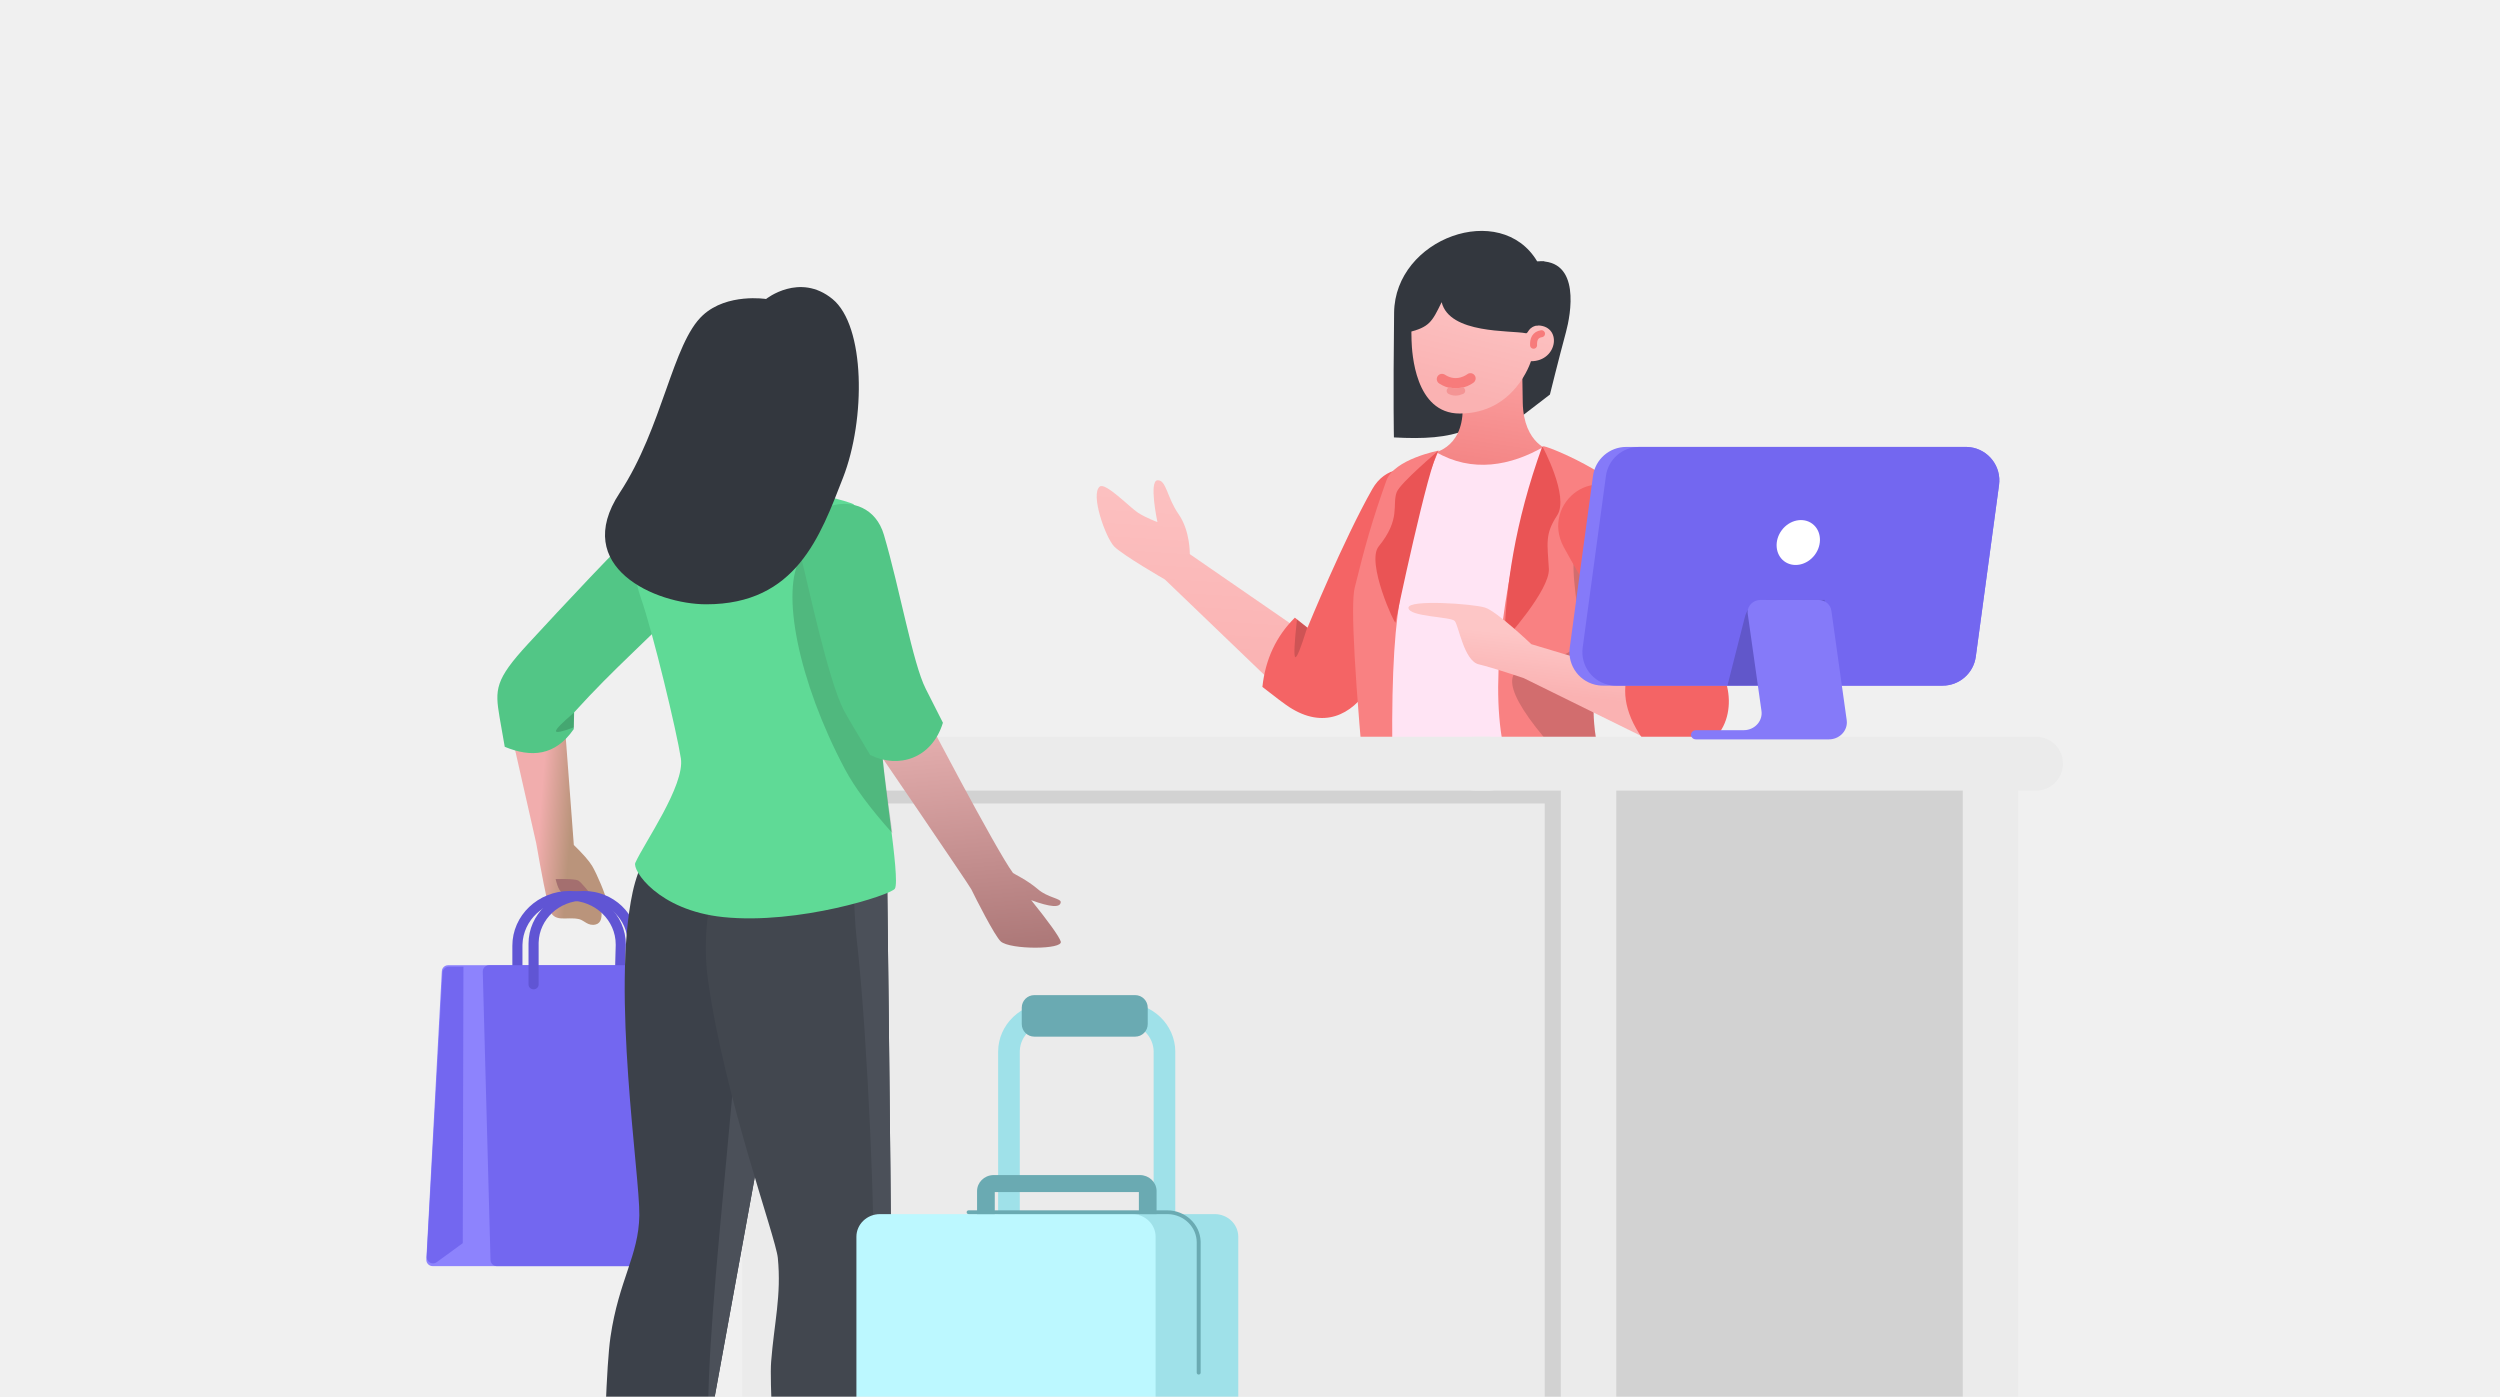
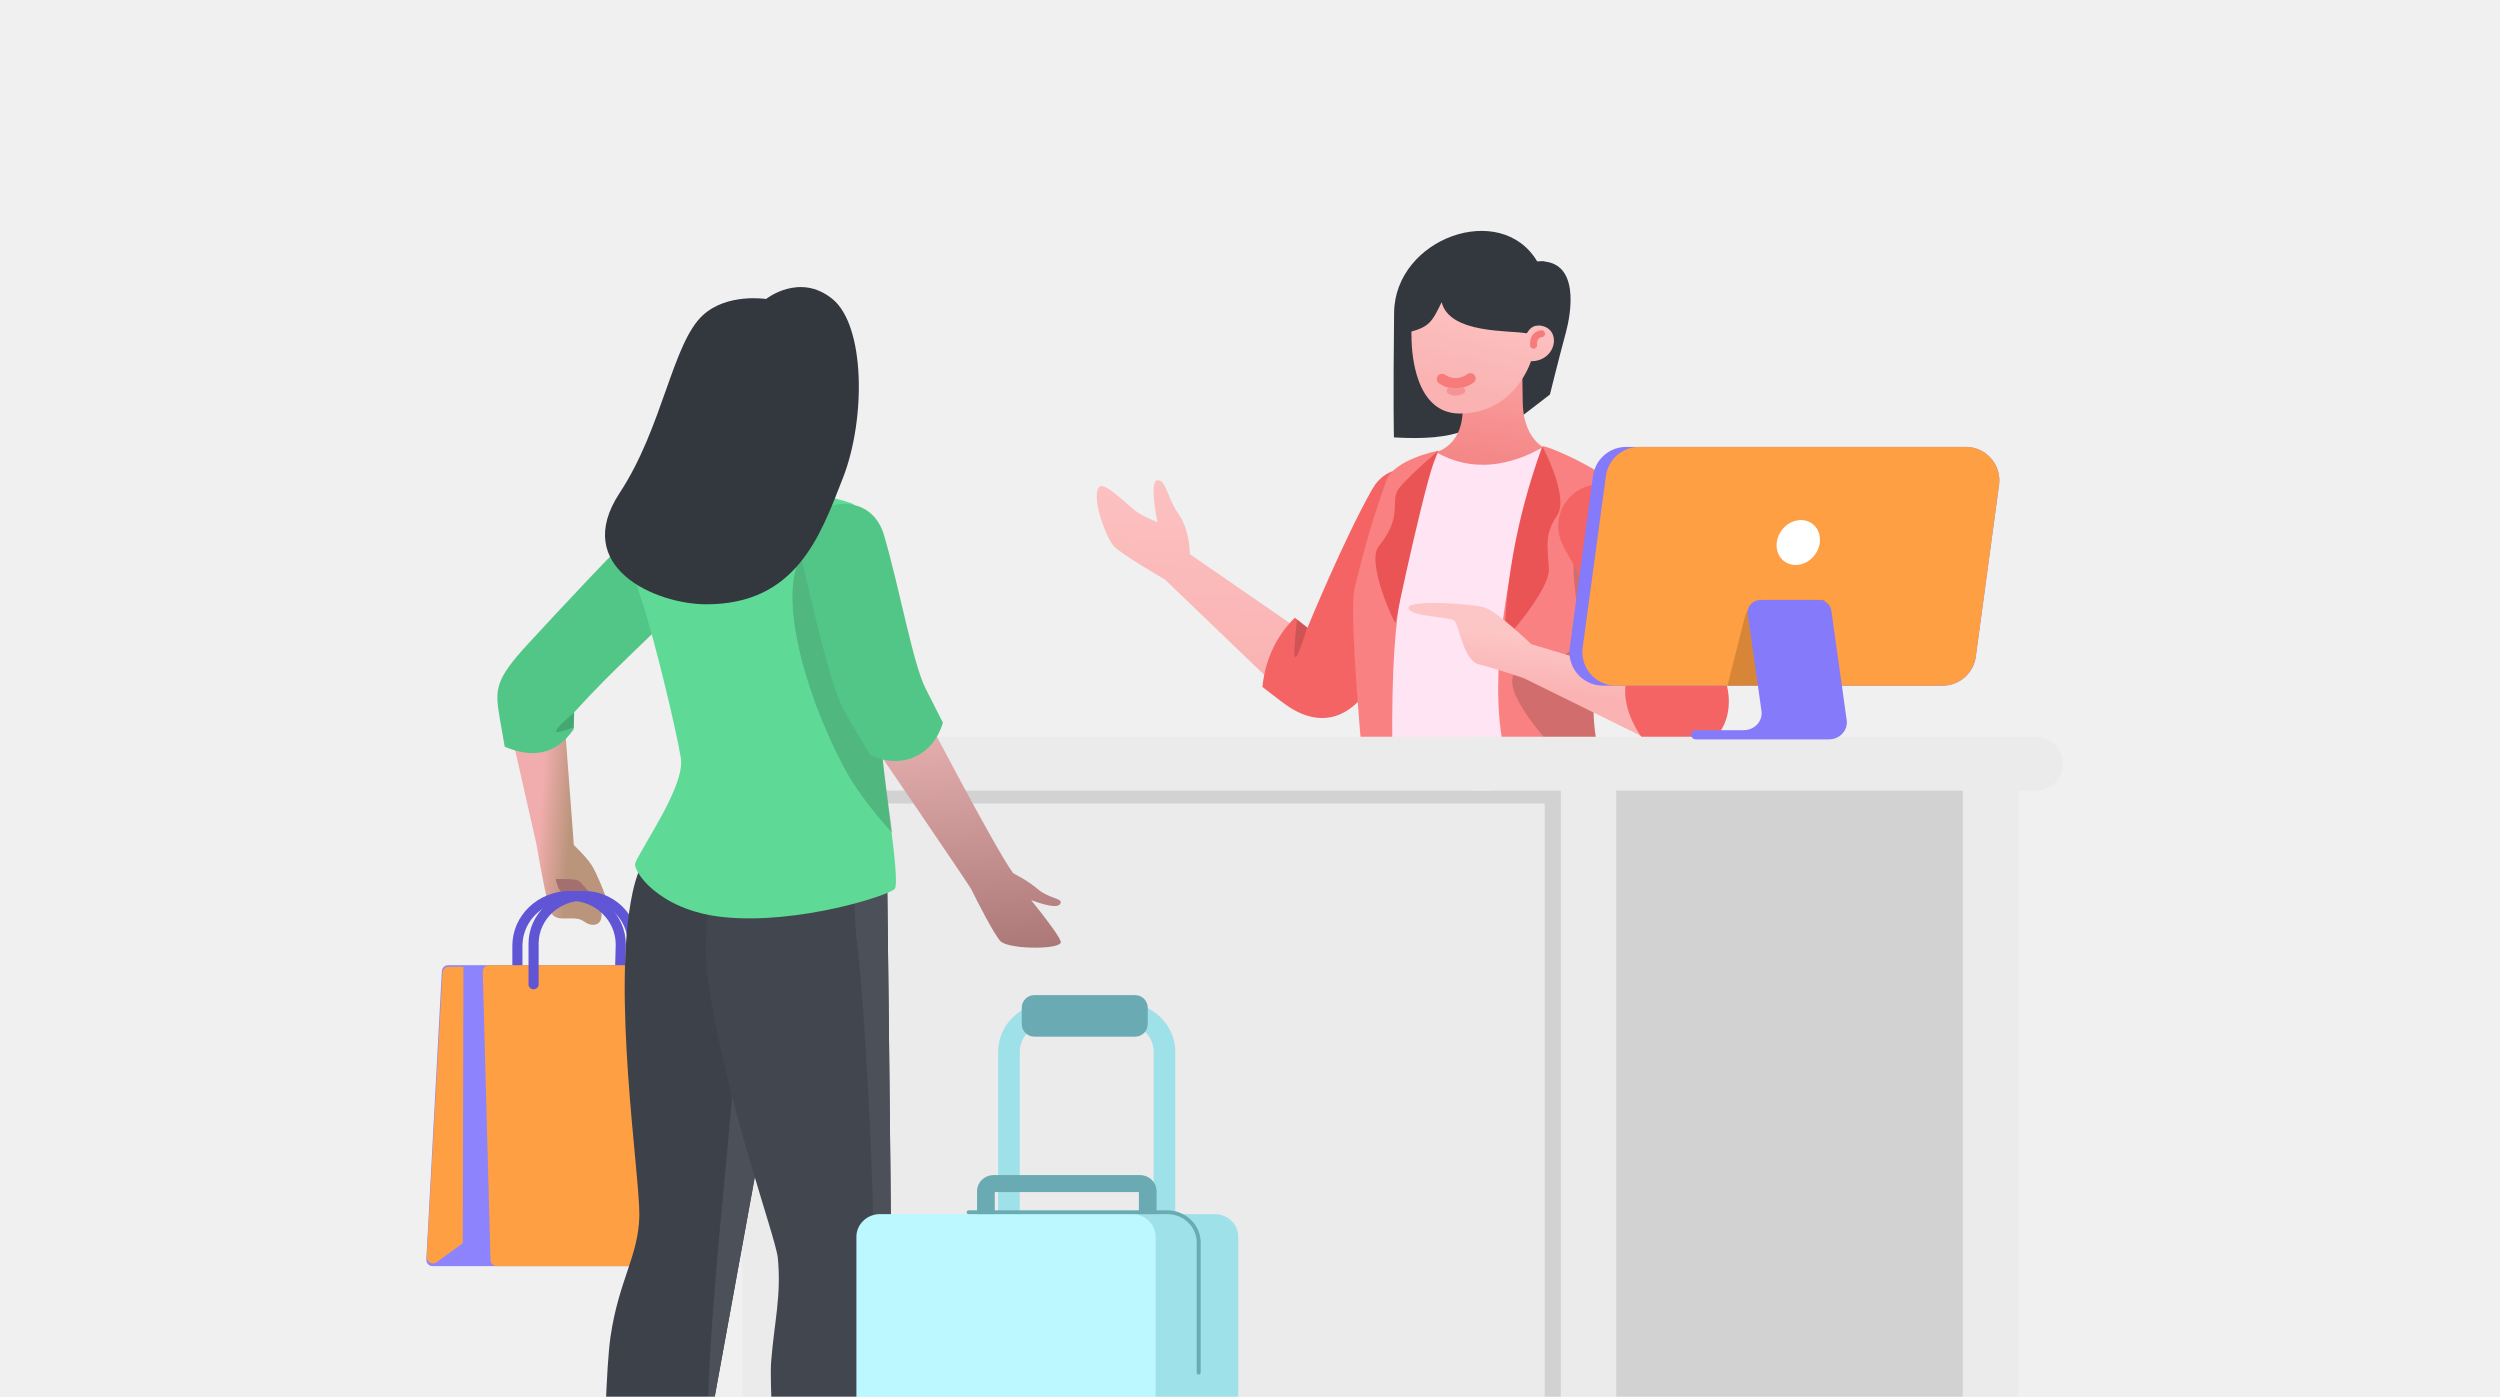
<svg xmlns="http://www.w3.org/2000/svg" xmlns:xlink="http://www.w3.org/1999/xlink" width="358px" height="200px" viewBox="0 0 358 200" version="1.1">
  <defs>
    <path d="M6,0 L352,0 C355.314,-6.08718376e-16 358,2.686 358,6 L358,200 L358,200 L0,200 L0,6 C-4.05812251e-16,2.686 2.686,6.08718376e-16 6,0 Z" id="path-1" />
    <linearGradient x1="100%" y1="28.702%" x2="100%" y2="138.491%" id="linearGradient-3">
      <stop stop-color="#7E1939" offset="0%" />
      <stop stop-color="#E35785" offset="100%" />
    </linearGradient>
    <linearGradient x1="100%" y1="28.702%" x2="100%" y2="96.604%" id="linearGradient-4">
      <stop stop-color="#9C2248" offset="0%" />
      <stop stop-color="#E35785" offset="100%" />
    </linearGradient>
    <linearGradient x1="42.833%" y1="-28.186%" x2="50%" y2="91.05%" id="linearGradient-5">
      <stop stop-color="#FDC6C6" offset="0%" />
      <stop stop-color="#FAB2B2" offset="100%" />
    </linearGradient>
    <linearGradient x1="44.771%" y1="-28.186%" x2="62.919%" y2="121.547%" id="linearGradient-6">
      <stop stop-color="#FFAFAF" offset="0%" />
      <stop stop-color="#F07777" offset="100%" />
    </linearGradient>
    <linearGradient x1="31.713%" y1="-1.016%" x2="55.144%" y2="86.96%" id="linearGradient-7">
      <stop stop-color="#FDC6C6" offset="0%" />
      <stop stop-color="#FAB2B2" offset="100%" />
    </linearGradient>
    <linearGradient x1="42.314%" y1="24.938%" x2="50%" y2="63.158%" id="linearGradient-8">
      <stop stop-color="#FDC6C6" offset="0%" />
      <stop stop-color="#FAB2B2" offset="100%" />
    </linearGradient>
    <linearGradient x1="40.233%" y1="35.954%" x2="59.343%" y2="59.89%" id="linearGradient-9">
      <stop stop-color="#F1ADAD" offset="0%" />
      <stop stop-color="#BA947B" offset="100%" />
    </linearGradient>
    <linearGradient x1="43.599%" y1="-28.186%" x2="50%" y2="111.154%" id="linearGradient-10">
      <stop stop-color="#FDC6C6" offset="0%" />
      <stop stop-color="#A47070" offset="100%" />
    </linearGradient>
    <linearGradient x1="46.493%" y1="-28.186%" x2="50%" y2="111.154%" id="linearGradient-11">
      <stop stop-color="#FDC6C6" offset="0%" />
      <stop stop-color="#A47070" offset="100%" />
    </linearGradient>
  </defs>
  <g id="📝-Pages-New" stroke="none" stroke-width="1" fill="none" fill-rule="evenodd">
    <g id="Knowledge-Base" transform="translate(-288, -445)">
      <g id="Illustration" transform="translate(288, 445)">
        <mask id="mask-2" fill="white">
          <use xlink:href="#path-1" />
        </mask>
        <g id="Mask" />
        <g mask="url(#mask-2)">
          <g transform="translate(61, 32)">
            <g id="Wom2.4" transform="translate(141, 109) scale(-1, 1) translate(-141, -109) translate(95, 0.5)">
              <g id="LLeg" transform="translate(27.06185, 78.22868)">
                <path d="M-6.88594311e-15,4.37589234e-14 C-6.88594311e-15,4.37589234e-14 6.481,59.226 7.01,64.638 C7.539,70.049 6.481,73.968 6.047,79.557 C5.614,85.146 7.701,120.3 7.701,120.3 C10.77,122.06 14.422,122.405 19.065,120.353 C19.065,120.353 23.329,76.56 23.288,66.586 C23.263,60.636 23.912,0.668 23.912,0.668 L-6.88594311e-15,4.37589234e-14 Z" id="Path" fill="url(#linearGradient-3)" />
                <ellipse id="Oval" fill-opacity="0.192" fill="#FFFFFF" transform="translate(19.72723, 67.04502) rotate(3) translate(-19.72723, -67.04502) " cx="19.727" cy="67.045" rx="2.584" ry="4.004" />
                <path d="M10.356,65.124 C10.888,68.87 9.458,75.967 6.066,86.414 L6.023,84.697 C5.975,82.425 5.973,80.654 6.039,79.671 L6.047,79.557 C6.467,74.154 7.469,70.312 7.058,65.174 L6.969,64.224 C6.746,62.034 6.056,55.61 5.19,47.622 L5.665,48.927 C8.293,56.213 9.857,61.612 10.356,65.124 Z" id="Path" fill-opacity="0.192" fill="#FFFFFF" />
              </g>
              <g id="RLeg" transform="translate(6.460736, 75.74981)">
                <path d="M16.46,0 C16.46,0 9.389,5.966 7.532,14.537 C4.438,28.825 5.995,55.214 5.903,61 C5.816,66.787 3.593,70.278 2.401,78.46 C1.209,86.642 2.389,123.207 2.389,123.207 C5.549,124.992 8.977,125.12 12.745,123.1 L34.878,1.908 L16.46,0 Z" id="Path" fill="url(#linearGradient-4)" />
                <ellipse id="Oval" fill-opacity="0.192" fill="#FFFFFF" transform="translate(17.53921, 68.2922) rotate(5) translate(-17.53921, -68.2922) " cx="17.539" cy="68.292" rx="2.906" ry="4.621" />
                <path d="M11.749,5.325 L14.511,5.681 C12.084,10.027 10.858,19.938 10.833,35.414 L10.833,35.905 C10.833,59.305 6.321,67.548 4.505,77.622 L4.451,77.927 C3.364,84.174 2.55,94.185 2.008,107.959 L1.953,104.544 C1.802,94.138 1.799,82.595 2.401,78.46 C3.593,70.278 5.816,66.787 5.903,61 L5.907,60.425 C5.906,53.641 4.53,28.396 7.532,14.537 C8.316,10.917 10.03,7.762 11.749,5.325 Z" id="Path" fill-opacity="0.192" fill="#FFFFFF" />
              </g>
              <g id="LArm" transform="translate(41.03859, 34.68479)">
                <path d="M36.581,12.166 C36.581,12.166 36.514,8.825 38.192,6.436 C39.87,4.046 39.937,1.508 41.207,1.591 C42.477,1.674 41.219,7.574 41.219,7.574 C41.219,7.574 42.83,6.987 43.988,6.245 C45.145,5.503 48.655,1.844 49.475,2.492 C50.866,3.597 48.626,9.828 47.406,11.074 C46.182,12.321 40.142,15.803 40.142,15.803 L22.352,32.886 L19.692,23.817 L36.581,12.166 Z" id="Path" fill="url(#linearGradient-5)" />
                <path d="M0.999,10.658 C3.742,16.721 8.763,27.858 10.833,31.181 C13.427,35.343 17.518,37.176 22.307,34.089 C22.975,33.658 24.268,32.689 26.187,31.183 C25.761,27.228 24.211,23.922 21.539,21.265 C20.329,22.218 19.724,22.695 19.724,22.695 C19.724,22.695 14.578,10.12 10.438,2.835 C6.852,-3.468 -3.175,1.44 0.999,10.658 Z" id="Path" fill="#F46465" />
                <path d="M19.778,22.702 C20.699,25.681 21.268,27.085 21.483,26.912 C21.698,26.74 21.616,24.947 21.236,21.534 L19.778,22.702 Z" id="Path" fill-opacity="0.16" fill="#000000" />
              </g>
              <g id="Head" transform="translate(22.61257, 0)">
                <path d="M7.573,21.808 L7.573,27.173 L3.44,24.001 C3.44,24.001 2.17,18.861 1.137,15.043 C0.489,12.649 -1.09,4.547 5.265,4.927 C10.471,-3.821 25.632,1.593 25.752,12.28 C25.898,25.133 25.779,30.138 25.779,30.138 C17.206,30.607 12.381,29.425 7.573,21.808 Z" id="Path" fill="#33373E" />
                <path d="M3.351,32.023 C3.351,32.023 7.196,31.162 7.329,25.157 C7.462,19.152 7.369,17.102 7.369,17.102 L15.837,16.957 C15.837,16.957 15.93,23.649 15.931,26.07 C15.935,31.956 20.475,32.438 20.475,32.438 C20.475,32.438 19.699,37.295 12.026,37.706 C6.034,38.027 3.351,32.023 3.351,32.023 Z" id="Path" fill="url(#linearGradient-6)" />
                <path d="M5.395,14.104 C1.617,13.964 2.233,19.236 6.157,19.229 C6.157,19.229 8.437,26.718 16.351,26.718 C22.778,26.718 23.196,17.99 23.254,16.248 C23.317,14.392 23.325,8.292 23.325,8.292 L5.248,8.284 L5.395,14.104 Z" id="Path" fill="url(#linearGradient-7)" />
                <path d="M5.102,14.069 C6.668,14.315 6.478,15.303 6.904,15.217 C9.065,14.779 17.816,15.357 18.943,10.77 C20.345,13.636 20.687,14.34 23.774,15.109 L23.774,6.712 L4.249,4.927 C4.249,4.927 4.552,13.982 5.102,14.069 Z" id="Path" fill="#33373E" />
                <path d="M14.961,21.057 C14.961,21.057 16.284,23.087 18.8,22.407" id="Path" stroke="#F77B7B" stroke-width="1.5" stroke-linecap="round" transform="translate(16.88053, 21.80175) rotate(-18) translate(-16.88053, -21.80175) " />
                <path d="M16.066,23.478 C16.661,23.715 17.226,23.714 17.721,23.439" id="Path" stroke="#F49494" stroke-linecap="round" transform="translate(16.89376, 23.54516) rotate(2) translate(-16.89376, -23.54516) " />
                <path d="M5.578,17.034 C5.806,16.219 5.693,15.504 4.842,15.169" id="Path-8" stroke="#F77B7B" stroke-linecap="round" transform="translate(5.261431, 16.10127) rotate(-13) translate(-5.261431, -16.10127) " />
              </g>
              <g id="Body" transform="translate(12.92147, 30.7926)">
                <path d="M13.901,0.616 C18.726,3.433 24.304,4.465 29.496,1.407 C37.97,17.333 40.082,36.336 38.044,57.34 C25.687,62.003 15.302,61.086 6.461,55.756 L13.901,0.616 Z" id="Path" fill="#FFE4F4" />
                <path d="M14.112,0.629 C22.103,25.581 26.895,60.956 1.938,54.802 C15.195,31.535 -2.827,21.063 1.258,9.038 C2.655,4.927 14.008,0.306 14.112,0.629 Z" id="Path" fill="#F98182" />
                <path d="M5.099,10.99 C14.131,12.289 6.685,27.321 9.667,29.585 C12.648,31.85 17.837,32.094 18.396,33.477 C19.521,36.258 14.085,43.277 2.089,54.534 L1.938,54.802 C13.486,34.534 1.3,23.976 0.666,13.642 C2.004,11.641 3.482,10.758 5.099,10.99 Z" id="Path" fill-opacity="0.16" fill="#000000" />
                <path d="M14.22,0.616 C14.22,0.616 10.314,7.804 12.094,10.51 C13.869,13.215 13.492,14.468 13.282,18.161 C13.109,21.236 19.655,28.438 19.655,28.438 C19.463,21.029 18.209,11.626 14.22,0.616 Z" id="Path" fill="#EA5455" />
                <path d="M29.073,1.232 C32.123,8.522 33.589,14.243 34.956,24.944 C35.716,30.886 35.906,39.987 35.526,52.249 L39.294,52.955 C41.09,34.012 41.688,23.321 41.088,20.882 C39.576,14.742 38.552,11.155 36.556,5.543 C35.457,2.462 29.073,1.232 29.073,1.232 Z" id="Path" fill="#F98182" />
                <path d="M29.073,1.232 C29.073,1.232 34.563,5.859 35.069,7.181 C35.76,8.984 34.438,11.016 37.646,14.948 C39.507,17.223 35.266,26.361 35.247,25.845 C35.247,25.703 30.493,3.088 29.073,1.232 Z" id="Path" fill="#EA5455" />
              </g>
              <g id="RArm" transform="translate(0, 36.88954)">
                <path d="M28.712,22.859 C28.712,22.859 33.632,18.163 35.336,17.618 C37.04,17.073 46.373,16.418 46.31,17.65 C46.239,18.969 40.233,18.893 39.677,19.542 C39.122,20.191 38.349,25.243 36.25,25.741 C34.155,26.239 29.811,27.713 29.811,27.713 L10.478,37.235 L12.538,27.714 L28.712,22.859 Z" id="Path" fill="url(#linearGradient-8)" />
                <path d="M13.903,2.975 C8.039,10.865 3.032,22.883 1.11,27.568 C-0.812,32.253 1.127,39.32 9.578,37.933 C10.248,37.823 11.129,37.565 12.221,37.161 C15.328,33.1 15.873,29.614 14.713,26.511 C13.985,26.804 13.62,26.95 13.62,26.95 C13.62,26.95 22.02,12.759 24.071,8.954 C27.497,2.6 19.069,-3.976 13.903,2.975 Z" id="Path" fill="#F46465" />
                <path d="M13.62,26.95 C10.776,28.275 9.533,28.646 9.89,28.063 C10.248,27.48 12.033,26.19 15.245,24.192 L13.62,26.95 Z" id="Path" fill-opacity="0.16" fill="#000000" />
              </g>
            </g>
            <g id="Group-25" transform="translate(37, 73.5)">
              <polygon id="Rectangle" fill="#EBEBEB" points="179.554 2.572 191.016 2.572 191.016 146.657 179.554 146.657" />
              <polygon id="Rectangle" fill="#D2D2D2" points="115.333 2.572 183.071 2.572 183.071 146.657 115.333 146.657" />
              <polygon id="Rectangle" fill="#EBEBEB" points="121.988 2.572 133.451 2.572 133.451 146.657 121.988 146.657" />
              <polygon id="Rectangle" fill="#D2D2D2" points="122.924 2.572 125.505 2.572 125.505 146.657 122.924 146.657" />
              <polygon id="Rectangle" fill="#EBEBEB" points="111.74 2.572 123.203 2.572 123.203 146.657 111.74 146.657" />
              <polygon id="Rectangle" fill="#EBEBEB" points="8.3 2.572 115.258 2.572 115.258 146.657 8.3 146.657" />
              <polygon id="Rectangle" fill="#D2D2D2" points="8.224 1.837 125.303 1.837 125.303 9.555 8.224 9.555" />
              <path d="M3.859,0 L115.118,0 C117.25,4.47172551e-15 118.977,1.728 118.977,3.859 C118.977,5.99 117.25,7.718 115.118,7.718 L3.859,7.718 C1.728,7.718 2.60988004e-16,5.99 0,3.859 C-2.60988004e-16,1.728 1.728,3.91482006e-16 3.859,0 Z" id="Rectangle" fill="#EBEBEB" />
              <path d="M113.296,0 L193.559,0 C195.69,-1.58910568e-14 197.418,1.728 197.418,3.859 C197.418,5.99 195.69,7.718 193.559,7.718 L113.296,7.718 C111.165,7.718 109.438,5.99 109.438,3.859 C109.438,1.728 111.165,3.91482006e-16 113.296,0 Z" id="Rectangle" fill="#EBEBEB" />
            </g>
            <g id="Desktop1" transform="translate(194.5, 53) scale(-1, 1) translate(-194.5, -53) translate(163, 32)">
              <path d="M5.494,-5.53605471e-14 L54.126,-5.53605471e-14 C56.528,-5.66899778e-14 58.56,1.776 58.883,4.156 L62.211,28.74 C62.567,31.367 60.726,33.785 58.099,34.141 C57.885,34.17 57.67,34.184 57.455,34.184 L8.822,34.184 C6.42,34.184 4.388,32.409 4.066,30.028 L0.737,5.444 C0.381,2.817 2.223,0.399 4.85,0.043 C5.063,0.015 5.278,-5.70973333e-14 5.494,-5.53605471e-14 Z" id="Rectangle" fill="#857AF9" />
-               <path d="M5.494,-5.53605471e-14 L52.275,-5.53605471e-14 C54.677,-6.00687253e-14 56.709,1.776 57.031,4.156 L60.36,28.74 C60.716,31.367 58.874,33.785 56.247,34.141 C56.034,34.17 55.819,34.184 55.603,34.184 L8.822,34.184 C6.42,34.184 4.388,32.409 4.066,30.028 L0.737,5.444 C0.381,2.817 2.223,0.399 4.85,0.043 C5.063,0.015 5.278,-5.70973333e-14 5.494,-5.53605471e-14 Z" id="Rectangle" fill="#7367F0" />
+               <path d="M5.494,-5.53605471e-14 L52.275,-5.53605471e-14 C54.677,-6.00687253e-14 56.709,1.776 57.031,4.156 L60.36,28.74 C60.716,31.367 58.874,33.785 56.247,34.141 C56.034,34.17 55.819,34.184 55.603,34.184 L8.822,34.184 C6.42,34.184 4.388,32.409 4.066,30.028 L0.737,5.444 C0.381,2.817 2.223,0.399 4.85,0.043 C5.063,0.015 5.278,-5.70973333e-14 5.494,-5.53605471e-14 Z" id="Rectangle" fill="#ff9f43" />
              <path d="M25.714,21.913 L34.026,21.913 C35.49,21.913 36.767,22.906 37.127,24.324 L39.635,34.184 L39.635,34.184 L25.714,34.087 L25.714,21.913 Z" id="Rectangle" fill-opacity="0.16" fill="#000000" />
              <ellipse id="Oval" fill="#FFFFFF" transform="translate(29.4862, 13.68903) rotate(-37) translate(-29.4862, -13.68903) " cx="29.486" cy="13.689" rx="2.952" ry="3.355" />
              <path d="M34.89,21.913 C35.913,21.913 36.742,22.698 36.742,23.666 C36.742,23.736 36.737,23.806 36.729,23.875 L34.757,37.805 C34.568,39.138 35.557,40.363 36.964,40.542 C37.077,40.556 37.191,40.563 37.306,40.563 L44.151,40.563 C44.535,40.563 44.846,40.858 44.846,41.221 C44.846,41.584 44.535,41.878 44.151,41.878 L25.101,41.878 C23.681,41.878 22.529,40.788 22.529,39.443 C22.529,39.336 22.537,39.229 22.552,39.123 L24.747,23.457 C24.859,22.576 25.648,21.913 26.585,21.913 L34.89,21.913 Z" id="Path" fill="#857AF9" />
            </g>
            <g id="Wom4.7" transform="translate(46, 114.5) scale(-1, 1) translate(-46, -114.5) translate(0, 8.5)">
              <g id="RArm" transform="translate(50.82518, 32.53227)">
                <g id="Group-10" transform="translate(21.76113, 42.48585) scale(-1, 1) rotate(-15) translate(-21.76113, -42.48585) translate(16.26113, 24.48585)">
                  <path d="M5.778,23.755 C6.712,25.319 7.297,26.507 7.533,27.316 C7.888,28.53 8.388,32.052 8.222,32.729 C8.111,33.181 7.776,33.387 7.218,33.348 C7.098,34.823 6.652,35.56 5.878,35.56 C4.75,35.56 4.41,34.559 3.788,34.22 C2.099,33.303 0.022,33.923 0.022,31.515 C0.022,29.909 0.229,26.77 0.643,22.097 L1.484,0.553 L10.008,1.369 L5.778,23.755 Z" id="Path-17" fill="url(#linearGradient-9)" />
                  <path d="M7.218,33.348 C6.089,30.618 5.376,29.114 5.077,28.838 C4.779,28.561 3.753,28.214 1.999,27.796 C1.954,29.191 2.176,29.95 2.664,30.075 C3.056,30.175 4.957,31.289 5.932,31.953 C6.263,32.178 6.692,32.643 7.218,33.348 Z" id="Path-18" fill="#A46F6F" />
                </g>
                <path d="M10.101,2.065 C2.983,-4.102 -3.95,4.865 2.662,11.653 C10.052,19.242 13.981,22.39 19.957,28.978 C19.957,28.978 19.976,29.779 20.015,31.379 C22.683,35.242 26.105,35.471 29.896,33.91 C30.27,31.801 30.515,30.398 30.632,29.701 C31.305,25.691 31.326,24.331 26.53,19.137 C21.734,13.944 13.191,4.742 10.101,2.065 Z" id="Path" fill="#52C686" />
                <path d="M19.994,29.03 C21.706,30.489 22.562,31.362 22.562,31.651 C22.562,31.94 21.706,31.764 19.994,31.123 L19.994,29.03 Z" id="Path-24" fill-opacity="0.16" fill="#000000" />
              </g>
              <g id="Group-72" transform="translate(70.5, 114.0481) scale(-1, 1) translate(-70.5, -114.0481) translate(49, 86.54812)">
                <path d="M3.169,11.171 L35.578,11.171 C36.075,11.171 36.478,11.574 36.478,12.071 L36.478,53.361 C36.478,53.858 36.075,54.261 35.578,54.261 L0.95,54.261 C0.453,54.261 0.05,53.858 0.05,53.361 C0.05,53.345 0.05,53.329 0.051,53.313 L2.27,12.023 C2.296,11.546 2.691,11.171 3.169,11.171 Z" id="Rectangle" fill="#8D83FD" />
                <path d="M20.589,0.537 C25.023,0.537 28.618,3.967 28.618,8.198 L28.617,8.296 L28.495,12.847 C28.484,13.228 28.152,13.529 27.752,13.519 C27.379,13.51 27.08,13.233 27.05,12.886 L27.048,12.811 L27.168,8.36 C27.17,8.306 27.17,8.252 27.17,8.198 C27.17,4.73 24.224,1.918 20.589,1.918 C16.91,1.918 13.916,4.717 13.819,8.205 L13.816,8.38 L13.816,12.829 C13.816,13.21 13.492,13.519 13.092,13.519 C12.719,13.519 12.412,13.25 12.373,12.904 L12.369,12.829 L12.369,8.38 C12.369,4.048 16.049,0.537 20.589,0.537 Z" id="Path" fill="#6055D4" />
-                 <path d="M9.031,11.171 L39.1,11.171 C39.578,11.171 39.973,11.546 39.998,12.023 L42.218,53.313 C42.244,53.809 41.864,54.233 41.367,54.26 C41.351,54.261 41.335,54.261 41.319,54.261 L10.14,54.261 C9.653,54.261 9.254,53.873 9.241,53.386 L8.131,12.096 C8.118,11.599 8.51,11.185 9.007,11.172 C9.015,11.172 9.023,11.171 9.031,11.171 Z" id="Rectangle" fill="#7367F0" />
+                 <path d="M9.031,11.171 L39.1,11.171 C39.578,11.171 39.973,11.546 39.998,12.023 L42.218,53.313 C42.244,53.809 41.864,54.233 41.367,54.26 C41.351,54.261 41.335,54.261 41.319,54.261 L10.14,54.261 C9.653,54.261 9.254,53.873 9.241,53.386 L8.131,12.096 C8.118,11.599 8.51,11.185 9.007,11.172 C9.015,11.172 9.023,11.171 9.031,11.171 Z" id="Rectangle" fill="#ff9f43" />
                <path d="M22.583,0.537 C26.853,0.537 30.314,3.84 30.314,7.913 L30.312,8.087 L30.167,13.95 C30.158,14.331 29.826,14.633 29.427,14.624 C29.054,14.616 28.753,14.339 28.723,13.993 L28.72,13.917 L28.865,8.055 C28.866,8.008 28.867,7.961 28.867,7.913 C28.867,4.602 26.054,1.918 22.583,1.918 C19.081,1.918 16.23,4.581 16.135,7.901 L16.132,8.073 L16.132,13.934 C16.132,14.315 15.808,14.624 15.408,14.624 C15.035,14.624 14.728,14.355 14.689,14.009 L14.685,13.934 L14.685,8.073 C14.685,3.911 18.221,0.537 22.583,0.537 Z" id="Path" fill="#6055D4" />
-                 <path d="M5.365,11.388 L5.268,50.976 L1.534,53.696 C1.132,53.989 0.569,53.901 0.277,53.499 C0.154,53.331 0.094,53.126 0.105,52.919 L2.366,12.239 C2.393,11.762 2.787,11.388 3.265,11.388 L5.365,11.388 L5.365,11.388 Z" id="Path-98" fill="#7367F0" />
+                 <path d="M5.365,11.388 L5.268,50.976 L1.534,53.696 C1.132,53.989 0.569,53.901 0.277,53.499 C0.154,53.331 0.094,53.126 0.105,52.919 L2.366,12.239 C2.393,11.762 2.787,11.388 3.265,11.388 L5.365,11.388 L5.365,11.388 Z" id="Path-98" fill="#ff9f43" />
              </g>
              <g id="RLeg" transform="translate(35.16814, 72.74425)">
                <path d="M0,1.902 L18.341,0 L18.61,0.239 C19.917,1.427 25.598,6.946 27.23,14.489 C30.312,28.73 26.188,55.031 26.279,60.799 C26.366,66.566 29.222,70.046 30.41,78.201 C31.597,86.355 31.709,122.799 31.709,122.799 C28.561,124.579 25.792,124.706 22.039,122.693 L0,1.902 Z" id="Path" fill="#3C414A" />
                <path d="M16.383,91.69 L1.82852956e-14,1.902 L10.197,0.844 C10.652,32.037 16.993,74.2 16.383,91.69 Z" id="Path" fill="#4B5059" />
              </g>
              <g id="LLEg" transform="translate(16.30481, 75.21494)">
                <path d="M9.766,0.666 L30.36,0 L30.514,0.272 C31.514,2.08 36.989,12.668 35.299,24.703 C32.925,41.595 25.605,61.399 25.31,64.424 C24.783,69.818 25.837,73.723 26.269,79.294 C26.7,84.865 23.978,119.903 23.978,119.903 C20.922,121.656 17.286,122.001 12.662,119.956 C10.309,88.228 9.121,69.853 9.101,64.832 C9.07,57.301 9.766,0.666 9.766,0.666 Z" id="Path" fill="#42474F" />
                <path d="M14.003,18.937 L13.865,20.189 C12.444,33.386 11.243,61.414 11.75,65.736 L11.821,66.284 C12.388,71.053 12.237,83.023 11.367,102.196 L10.595,91.191 C9.661,77.563 9.165,68.951 9.106,65.352 L9.101,64.832 C9.07,57.301 9.766,0.666 9.766,0.666 L14.109,0.526 C14.573,7.767 14.538,13.904 14.003,18.937 Z" id="Path" fill="#4B5059" />
              </g>
              <g id="Body" transform="translate(23.25663, 29.18373)">
                <path d="M31.41,2.554 C34.116,6.345 38.624,19.214 38.88,22.109 C39.168,25.448 35.416,30.768 35.354,35.602 C35.299,40.437 38.153,56.222 37.295,57.582 C36.757,58.443 23.533,62.762 12.722,61.644 C3.387,60.678 -0.333,54.909 0.129,53.872 C1.392,51.04 7.25,42.775 6.653,38.917 C6.063,35.059 2.637,20.818 0.936,15.972 C-0.758,11.125 -0.193,6.036 2.969,3.951 C4.534,2.919 8.709,-0.013 16.145,4.42175139e-05 C23.58,0.014 31.201,2.26 31.41,2.554 Z" id="Path" fill="#5FDA96" transform="translate(19.44791, 30.91374) scale(-1, 1) translate(-19.44791, -30.91374) " />
                <path d="M3.265,11.516 L3.951,11.221 C10.141,8.607 13.834,8.234 15.028,10.101 C18.024,14.785 15.441,27.864 8.752,40.456 C7.365,43.068 5.101,46.121 1.96,49.615 L2.177,47.972 C2.794,43.383 3.571,38.147 3.542,35.602 C3.48,30.768 -0.272,25.448 0.016,22.109 C0.156,20.525 1.57,15.953 3.265,11.516 Z" id="Path" fill-opacity="0.16" fill="#000000" />
              </g>
              <g id="Head" transform="translate(32.72671, 8.205586)" fill="url(#linearGradient-10)">
                <path d="M1.84,5.121 C-0.694,5.386 -0.514,9.636 2.571,9.858 C3.201,13.956 5.45,15.908 8.191,16.134 L8.039,22.332 L20.165,22.325 C20.165,22.325 16.75,17.947 16.92,11.953 C17.091,5.958 16.806,0.328 16.806,0.328 L1.1,0.597 L1.84,5.121 Z" id="Path" />
              </g>
              <g id="LArm" transform="translate(0, 31.66065)">
                <path d="M26.786,32.07 C26.786,32.07 15.174,54.537 14.942,55.215 C14.49,56.535 12.43,62.256 11.662,63.14 C10.494,64.482 2.883,65.412 3.142,64.186 C3.307,63.402 4.467,61.273 6.621,57.798 C4.009,59.142 2.621,59.411 2.457,58.604 C2.347,58.066 4.227,57.736 5.46,56.379 C6.858,54.841 8.678,53.721 8.735,53.619 C10.817,49.888 18.762,28.736 18.762,28.736 L26.786,32.07 Z" id="Path" fill="url(#linearGradient-11)" transform="translate(14.61906, 46.74696) rotate(7) translate(-14.61906, -46.74696) " />
                <path d="M26.423,4.427 C24.124,12.255 22.288,22.818 20.443,26.461 C20.141,27.057 19.318,28.683 17.973,31.338 C19.551,36.446 24.287,37.979 28.395,35.946 C30.474,32.504 31.728,30.377 32.156,29.565 C34.41,25.291 37.426,10.913 38.284,7.624 C40.251,0.086 28.723,-3.4 26.423,4.427 Z" id="Path" fill="#52C686" />
              </g>
              <path d="M32.114,30.084 C38.319,20.658 39.641,8.656 44.041,4.627 C47.533,1.43 53.077,2.317 53.077,2.317 C53.077,2.317 57.878,-1.525 62.586,2.317 C67.294,6.159 67.37,19.52 64.096,27.918 C60.823,36.316 57.387,46.036 44.509,46.036 C37.293,46.036 25.105,40.73 32.114,30.084 Z" id="Path" fill="#33373E" transform="translate(48.18928, 23.32264) scale(-1, 1) translate(-48.18928, -23.32264) " />
            </g>
            <g id="Group-113" transform="translate(56, 110.5)">
              <path d="M43.972,1.081 C48.02,1.081 51.301,4.228 51.301,8.11 L51.301,62.179 L25.933,62.179 L25.933,8.11 C25.933,4.228 29.214,1.081 33.261,1.081 L43.972,1.081 Z M43.972,4.055 L33.261,4.055 C30.972,4.055 29.108,5.8 29.035,7.979 L29.033,8.11 L29.033,59.205 L48.201,59.205 L48.201,8.11 C48.201,5.915 46.381,4.127 44.109,4.057 L43.972,4.055 Z" id="Rectangle" fill="#9FE1E9" />
              <path d="M31.115,0 L45.555,0 C46.549,-4.04660118e-16 47.355,0.806 47.355,1.8 L47.355,4.148 C47.355,5.142 46.549,5.948 45.555,5.948 L31.115,5.948 C30.121,5.948 29.315,5.142 29.315,4.148 L29.315,1.8 C29.315,0.806 30.121,-3.94290921e-17 31.115,0 Z" id="Rectangle" fill="#6AAAB2" />
              <path d="M46.227,25.769 C47.512,25.769 48.56,26.739 48.621,27.956 L48.623,28.067 L48.623,33.678 L46.087,33.678 L46.087,28.202 L25.452,28.202 L25.452,33.252 L22.915,33.252 L22.915,28.067 C22.915,26.836 23.925,25.83 25.195,25.772 L25.311,25.769 L46.227,25.769 Z" id="Path" fill="#6AAAB2" />
              <path d="M26.496,31.36 L56.939,31.36 C58.807,31.36 60.321,32.812 60.321,34.604 L60.321,103.812 C60.321,105.603 58.807,107.056 56.939,107.056 L26.496,107.056 C24.628,107.056 23.114,105.603 23.114,103.812 L23.114,34.604 C23.114,32.812 24.628,31.36 26.496,31.36 Z" id="Rectangle" fill="#9FE1E9" />
              <path d="M9.02,31.36 L45.1,31.36 C46.968,31.36 48.483,32.812 48.483,34.604 L48.483,103.812 C48.483,105.603 46.968,107.056 45.1,107.056 L9.02,107.056 C7.152,107.056 5.638,105.603 5.638,103.812 L5.638,34.604 C5.638,32.812 7.152,31.36 9.02,31.36 Z" id="Rectangle" fill="#BCF8FF" />
              <path d="M50.142,30.819 C52.74,30.819 54.856,32.803 54.932,35.277 L54.934,35.415 L54.934,54.069 C54.934,54.218 54.808,54.339 54.652,54.339 C54.514,54.339 54.398,54.243 54.375,54.117 L54.37,54.069 L54.37,35.415 C54.37,33.219 52.551,31.431 50.279,31.362 L50.142,31.36 L21.704,31.36 C21.549,31.36 21.422,31.239 21.422,31.089 C21.422,30.957 21.522,30.846 21.654,30.823 L21.704,30.819 L50.142,30.819 Z" id="Path-216" fill="#6AAAB2" />
            </g>
          </g>
        </g>
      </g>
    </g>
  </g>
</svg>
